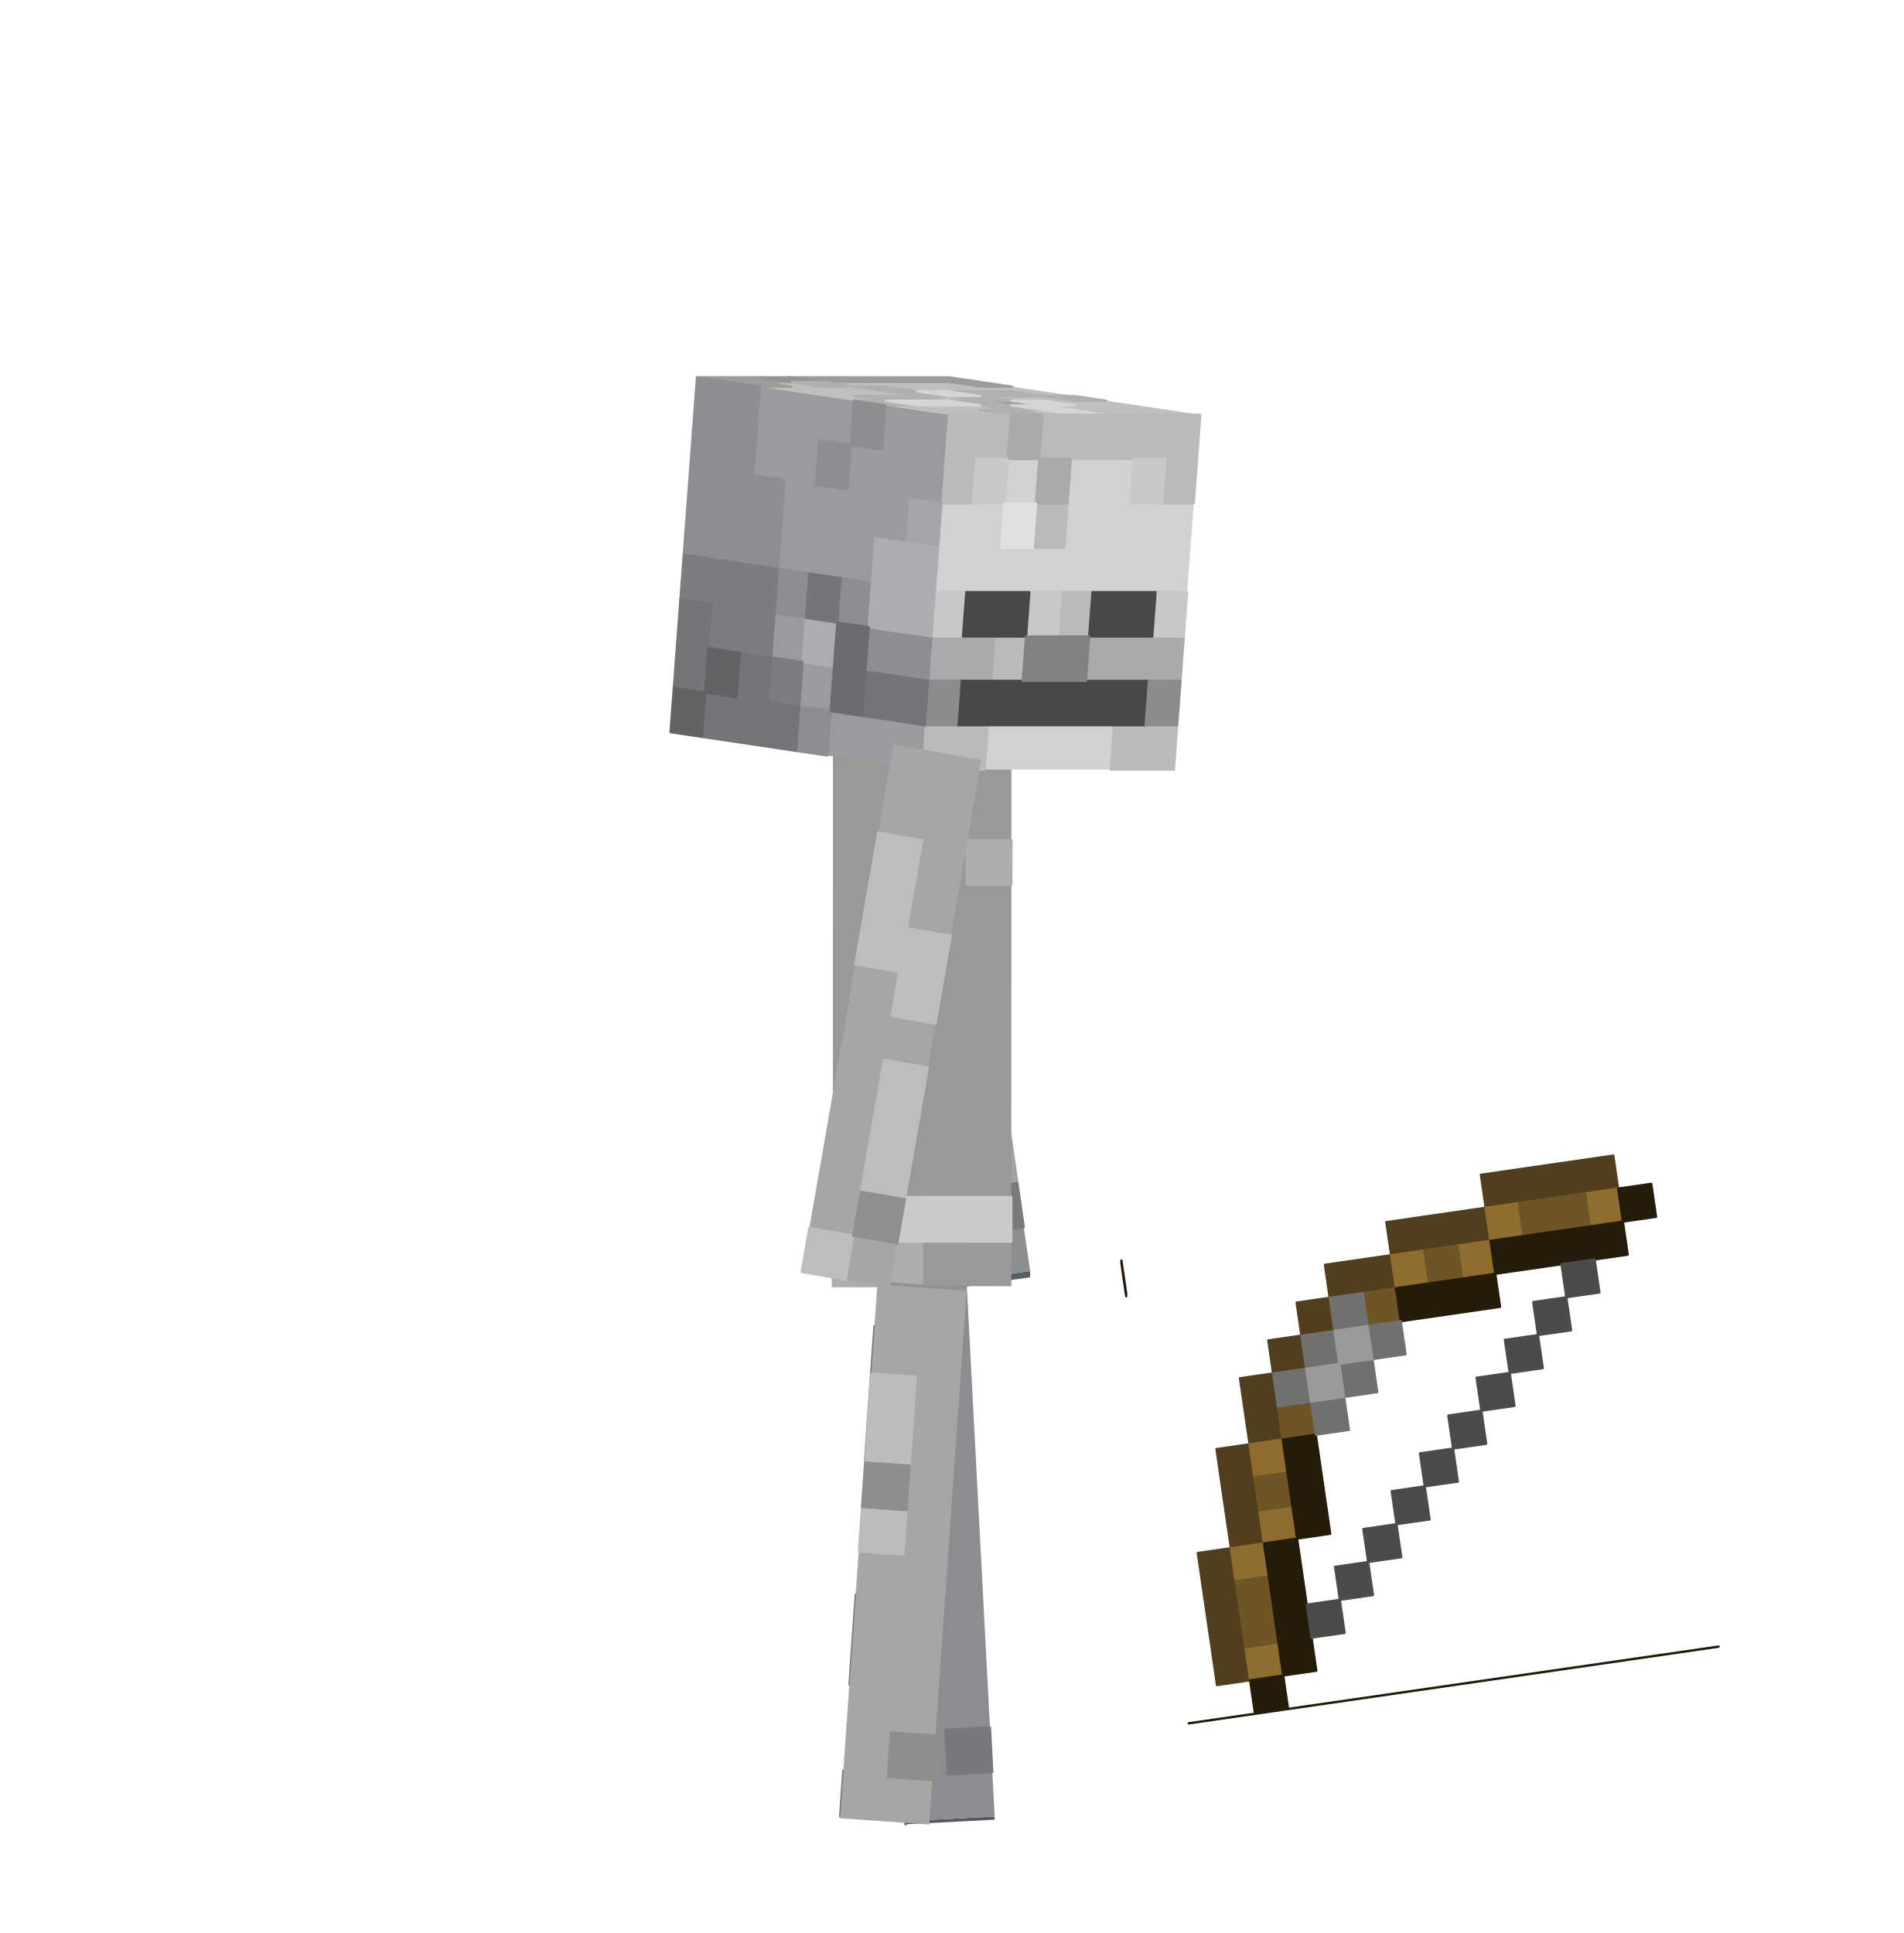
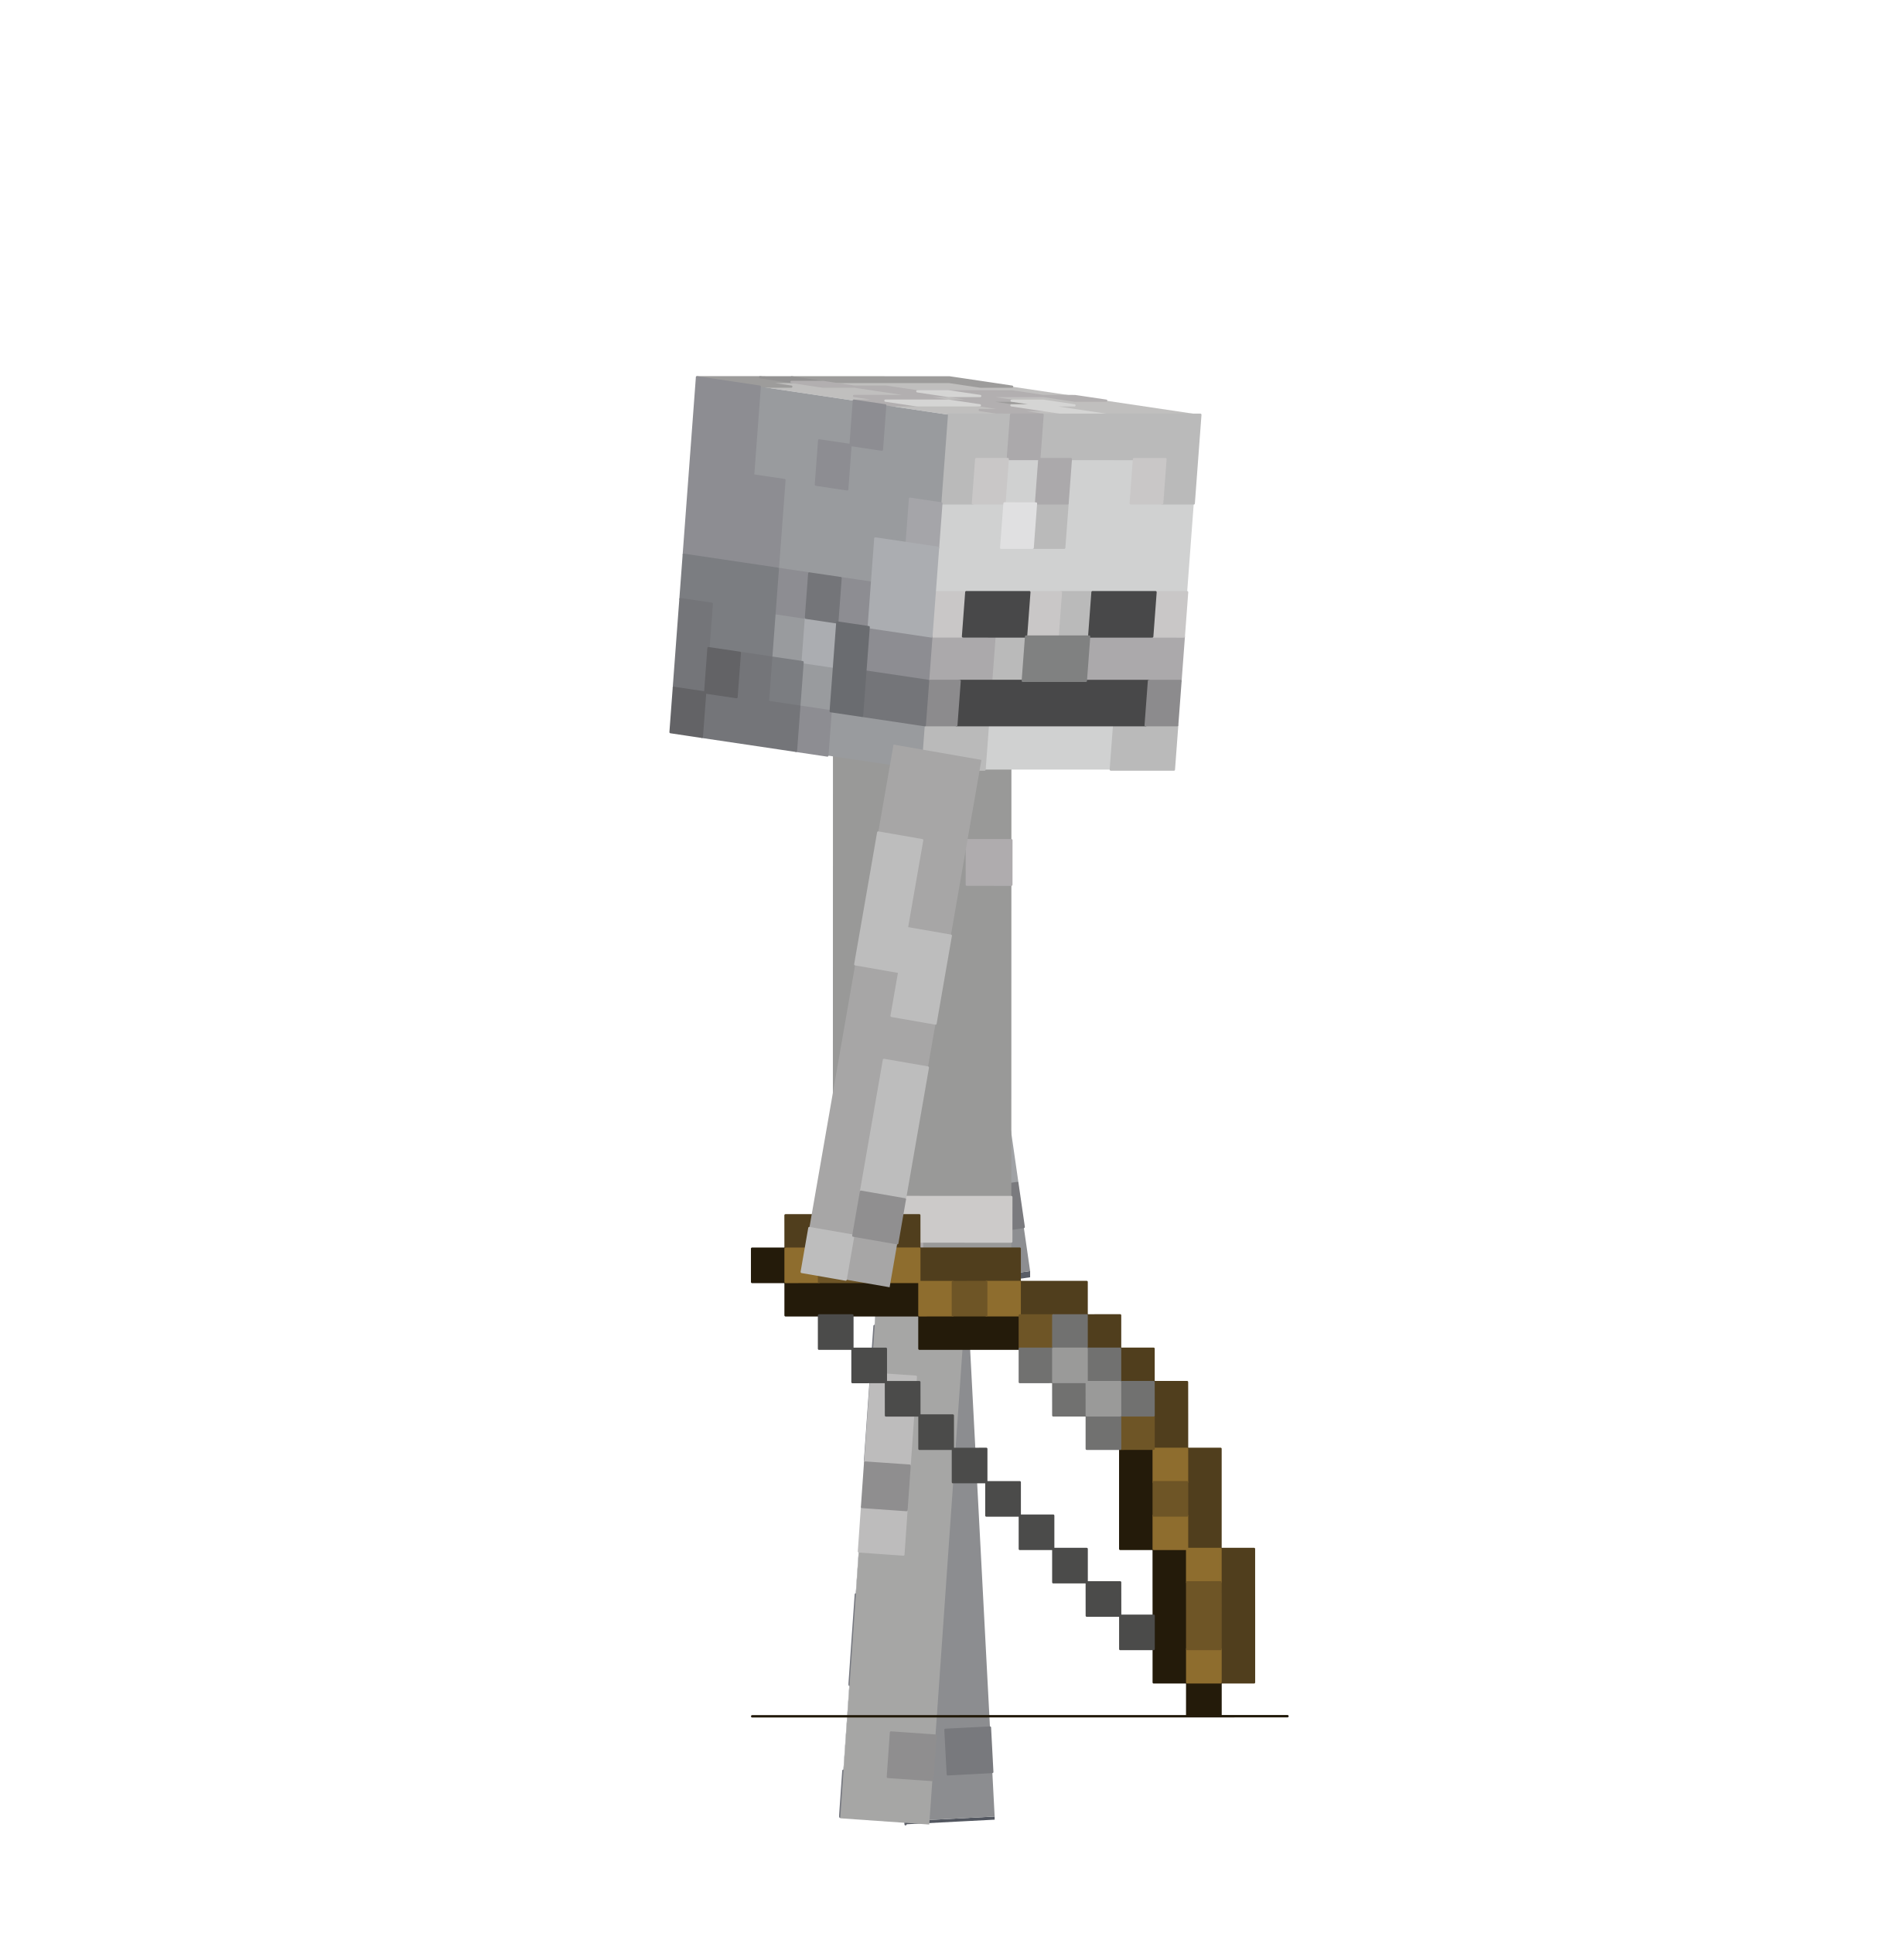
<svg xmlns="http://www.w3.org/2000/svg" viewBox="0 0 512 520" width="512" height="520" role="img" aria-labelledby="draw-1-title">
  <g id="skeleton">
    <g id="arm-left" aria-label="Left arm">
      <g class="face" data-face="back">
        <path fill="#5f646c" d="M232.72 204.85L232.72 203.18L253.31 345.35L253.31 347.03Z" />
        <path fill="#6c7079" stroke="#6c7079" stroke-width=".6" stroke-linejoin="round" d="M234.43 216.7L234.43 215.86L236.15 227.71L236.15 228.55ZM236.15 228.55L236.15 227.71L237.86 239.56L237.86 240.4ZM244.73 286.95L244.73 286.11L246.45 297.96L246.45 298.8ZM246.45 298.8L246.45 297.96L248.16 309.81L248.16 310.65ZM248.16 310.65L248.16 309.81L249.88 321.66L249.88 322.49ZM251.59 335.18L251.59 334.34L253.31 346.19L253.31 347.03Z" />
        <path fill="#535760" stroke="#535760" stroke-width=".6" stroke-linejoin="round" d="M241.3 263.26L241.3 262.42L243.01 274.27L243.01 275.1ZM249.88 322.49L249.88 321.66L251.59 333.5L251.59 334.34Z" />
      </g>
      <g class="face" data-face="bottom">
        <path fill="#595d66" d="M277.06 341.93L277.06 343.6L253.31 347.03L253.31 345.35Z" />
      </g>
      <g class="face" data-face="nx">
        <path fill="#8d8e91" d="M232.72 203.18L256.47 199.76L277.06 341.93L253.31 345.35Z" />
        <path fill="#a0a2a5" stroke="#a0a2a5" stroke-width=".6" stroke-linejoin="round" d="M236.15 226.87L248.03 225.16L249.74 237.01L237.86 238.72ZM237.86 238.72L249.74 237.01L251.46 248.86L239.58 250.57ZM239.58 250.57L263.33 247.15L265.05 258.99L241.3 262.42ZM253.17 260.71L265.05 258.99L266.77 270.84L254.89 272.55ZM256.61 284.4L268.48 282.69L270.2 294.54L258.32 296.25ZM258.32 296.25L270.2 294.54L271.92 306.38L260.04 308.1ZM260.04 308.1L271.92 306.38L273.63 318.23L261.75 319.94ZM251.59 333.5L263.47 331.79L265.19 343.64L253.31 345.35Z" />
        <path fill="#7a7a7e" stroke="#7a7a7e" stroke-width=".6" stroke-linejoin="round" d="M261.75 319.94L273.63 318.23L275.35 330.08L263.47 331.79Z" />
      </g>
    </g>
    <g id="leg-left" aria-label="Left leg">
      <g class="face" data-face="back">
        <path fill="#585c64" d="M236.02 347.05L236.02 346.21L243.55 489.92L243.55 490.76Z" />
        <path fill="#646770" stroke="#646770" stroke-width=".6" stroke-linejoin="round" d="M236.64 359.02L236.64 358.6L237.27 370.58L237.27 371ZM237.27 371L237.27 370.58L237.9 382.56L237.9 382.98ZM237.9 382.98L237.9 382.56L238.53 394.53L238.53 394.95ZM240.41 430.46L240.41 430.04L241.04 442.02L241.04 442.44ZM241.04 442.44L241.04 442.02L241.67 454L241.67 454.41ZM242.92 478.79L242.92 478.37L243.55 490.34L243.55 490.76Z" />
      </g>
      <g class="face" data-face="bottom">
        <path fill="#535760" d="M267.52 488.67L267.52 489.51L243.55 490.76L243.55 489.92Z" />
      </g>
      <g class="face" data-face="nx">
        <path fill="#8c8d90" d="M236.02 346.21L259.98 344.95L267.52 488.67L243.55 489.92Z" />
        <path fill="#9fa0a3" stroke="#9fa0a3" stroke-width=".6" stroke-linejoin="round" d="M237.27 370.16L249.26 369.53L249.88 381.51L237.9 382.14ZM237.9 382.14L249.88 381.51L250.51 393.49L238.53 394.11ZM239.16 406.09L251.14 405.46L251.77 417.44L239.78 418.07Z" />
        <path fill="#78797d" stroke="#78797d" stroke-width=".6" stroke-linejoin="round" d="M238.53 394.11L250.51 393.49L251.14 405.46L239.16 406.09ZM254.28 465.34L266.26 464.72L266.89 476.69L254.91 477.32Z" />
      </g>
    </g>
    <g id="torso" aria-label="Torso">
      <g class="face" data-face="nx">
        <path fill="#999998" d="M224.03 201.99L272.03 202.01L272 346.01L224 345.99Z" />
        <path fill="#afacae" stroke="#afacae" stroke-width=".6" stroke-linejoin="round" d="M260.03 226L272.03 226.01L272.02 238.01L260.02 238ZM224 333.99L248 334L248 346L224 345.99Z" />
        <path fill="#cccac9" stroke="#cccac9" stroke-width=".6" stroke-linejoin="round" d="M224.01 321.99L272.01 322.01L272 334.01L224 333.99Z" />
      </g>
    </g>
    <g id="head" aria-label="Head">
      <g class="face" data-face="top">
        <path fill="#c0bfbe" d="M187.46 101.49L255.34 101.51L322.85 111.57L254.97 111.55Z" />
        <path fill="#9d9c9b" stroke="#9d9c9b" stroke-width=".6" stroke-linejoin="round" d="M187.46 101.49L204.43 101.49L212.87 102.75L195.9 102.75ZM212.92 101.5L255.34 101.51L263.78 102.76L221.35 102.75ZM195.9 102.75L204.38 102.75L212.82 104.01L204.34 104.01ZM255.3 102.76L263.78 102.76L272.22 104.02L263.73 104.02ZM263.59 107.79L272.08 107.79L280.52 109.05L272.03 109.04Z" />
        <path fill="#949393" stroke="#949393" stroke-width=".6" stroke-linejoin="round" d="M204.43 101.49L212.92 101.5L221.35 102.75L212.87 102.75Z" />
        <path fill="#b2afb0" stroke="#b2afb0" stroke-width=".6" stroke-linejoin="round" d="M212.87 102.75L221.35 102.75L229.79 104.01L221.31 104.01ZM229.79 104.01L238.28 104.01L246.72 105.27L238.23 105.27ZM238.23 105.27L246.72 105.27L255.15 106.53L246.67 106.53ZM255.2 105.27L272.17 105.28L280.61 106.53L263.64 106.53ZM229.7 106.52L246.67 106.53L255.11 107.78L238.14 107.78ZM255.15 106.53L263.64 106.53L272.08 107.79L263.59 107.79ZM280.61 106.53L289.1 106.54L297.53 107.79L289.05 107.79ZM229.65 107.78L238.14 107.78L246.58 109.04L238.09 109.04ZM255.11 107.78L263.59 107.79L272.03 109.04L263.55 109.04ZM263.55 109.04L272.03 109.04L280.47 110.3L271.98 110.3ZM263.5 110.3L271.98 110.3L280.42 111.56L271.94 111.56Z" />
        <path fill="#d5d5d4" stroke="#d5d5d4" stroke-width=".6" stroke-linejoin="round" d="M246.72 105.27L255.2 105.27L263.64 106.53L255.15 106.53ZM238.14 107.78L255.11 107.78L263.55 109.04L246.58 109.04ZM272.08 107.79L280.56 107.79L289 109.05L280.52 109.05ZM272.03 109.04L280.52 109.05L288.96 110.3L280.47 110.3ZM280.47 110.3L288.96 110.3L297.39 111.56L288.91 111.56Z" />
      </g>
      <g class="face" data-face="front">
        <path fill="#d0d1d1" d="M254.97 111.55L322.85 111.57L315.73 207.04L247.84 207.02Z" />
        <path fill="#bababa" stroke="#bababa" stroke-width=".6" stroke-linejoin="round" d="M254.97 111.55L271.94 111.56L271.05 123.49L254.08 123.49ZM280.42 111.56L322.85 111.57L321.96 123.5L279.53 123.49ZM254.08 123.49L262.56 123.49L261.67 135.42L253.19 135.42ZM313.47 123.5L321.96 123.5L321.07 135.43L312.58 135.43ZM278.64 135.43L287.13 135.43L286.24 147.36L277.75 147.36ZM285.35 159.3L293.83 159.3L292.94 171.23L284.46 171.23ZM267.49 171.23L275.97 171.23L275.08 183.16L266.59 183.16ZM248.73 195.09L265.7 195.09L264.81 207.03L247.84 207.02ZM299.65 195.1L316.62 195.1L315.73 207.04L298.75 207.03Z" />
        <path fill="#aba9ab" stroke="#aba9ab" stroke-width=".6" stroke-linejoin="round" d="M271.94 111.56L280.42 111.56L279.53 123.49L271.05 123.49ZM279.53 123.49L288.02 123.49L287.13 135.43L278.64 135.43ZM250.51 171.22L267.49 171.23L266.59 183.16L249.62 183.16ZM292.94 171.23L318.4 171.24L317.51 183.17L292.05 183.16Z" />
        <path fill="#c9c7c7" stroke="#c9c7c7" stroke-width=".6" stroke-linejoin="round" d="M262.56 123.49L271.05 123.49L270.16 135.42L261.67 135.42ZM304.99 123.5L313.47 123.5L312.58 135.43L304.1 135.43ZM251.41 159.29L259.89 159.29L259 171.22L250.51 171.22ZM276.86 159.29L285.35 159.3L284.46 171.23L275.97 171.23ZM310.8 159.3L319.29 159.3L318.4 171.24L309.91 171.23Z" />
        <path fill="#e0e0e1" stroke="#e0e0e1" stroke-width=".6" stroke-linejoin="round" d="M270.16 135.42L278.64 135.43L277.75 147.36L269.27 147.36Z" />
        <path fill="#484849" stroke="#484849" stroke-width=".6" stroke-linejoin="round" d="M259.89 159.29L276.86 159.29L275.97 171.23L259 171.22ZM293.83 159.3L310.8 159.3L309.91 171.23L292.94 171.23ZM258.11 183.16L309.02 183.17L308.13 195.1L257.22 195.09Z" />
        <path fill="#808181" stroke="#808181" stroke-width=".6" stroke-linejoin="round" d="M275.97 171.23L292.94 171.23L292.05 183.16L275.08 183.16Z" />
        <path fill="#8c8b8d" stroke="#8c8b8d" stroke-width=".6" stroke-linejoin="round" d="M249.62 183.16L258.11 183.16L257.22 195.09L248.73 195.09ZM309.02 183.17L317.51 183.17L316.62 195.1L308.13 195.1Z" />
      </g>
      <g class="face" data-face="nx">
        <path fill="#999b9e" d="M187.46 101.49L254.97 111.55L247.84 207.02L180.34 196.96Z" />
        <path fill="#8d8d92" stroke="#8d8d92" stroke-width=".6" stroke-linejoin="round" d="M187.46 101.49L204.34 104.01L203.45 115.94L186.57 113.42ZM229.65 107.78L238.09 109.04L237.2 120.97L228.76 119.71ZM186.57 113.42L203.45 115.94L202.56 127.87L185.68 125.36ZM220.32 118.46L228.76 119.71L227.87 131.65L219.43 130.39ZM185.68 125.36L210.99 129.13L210.1 141.07L184.79 137.29ZM184.79 137.29L210.1 141.07L209.21 153L183.9 149.23ZM209.21 153L217.65 154.26L216.76 166.19L208.32 164.93ZM226.09 155.51L234.53 156.77L233.64 168.71L225.2 167.45ZM233.64 168.71L250.51 171.22L249.62 183.16L232.75 180.64ZM214.98 190.06L223.42 191.32L222.53 203.25L214.09 201.99Z" />
        <path fill="#a5a5a9" stroke="#a5a5a9" stroke-width=".6" stroke-linejoin="round" d="M244.75 134.16L253.19 135.42L252.3 147.35L243.86 146.1Z" />
        <path fill="#abadb1" stroke="#abadb1" stroke-width=".6" stroke-linejoin="round" d="M235.42 144.84L252.3 147.35L251.41 159.29L234.53 156.77ZM234.53 156.77L251.41 159.29L250.51 171.22L233.64 168.71ZM216.76 166.19L225.2 167.45L224.31 179.38L215.87 178.13Z" />
        <path fill="#7b7d81" stroke="#7b7d81" stroke-width=".6" stroke-linejoin="round" d="M183.9 149.23L209.21 153L208.32 164.93L183.01 161.16ZM191.45 162.42L208.32 164.93L207.43 176.87L190.55 174.35ZM207.43 176.87L215.87 178.13L214.98 190.06L206.54 188.8Z" />
        <path fill="#747579" stroke="#747579" stroke-width=".6" stroke-linejoin="round" d="M217.65 154.26L226.09 155.51L225.2 167.45L216.76 166.19ZM183.01 161.16L191.45 162.42L190.55 174.35L182.12 173.09ZM182.12 173.09L190.55 174.35L189.66 186.29L181.23 185.03ZM198.99 175.61L207.43 176.87L206.54 188.8L198.1 187.54ZM232.75 180.64L249.62 183.16L248.73 195.09L231.86 192.57ZM189.66 186.29L214.98 190.06L214.09 201.99L188.77 198.22Z" />
        <path fill="#6a6c70" stroke="#6a6c70" stroke-width=".6" stroke-linejoin="round" d="M225.2 167.45L233.64 168.71L232.75 180.64L224.31 179.38ZM224.31 179.38L232.75 180.64L231.86 192.57L223.42 191.32Z" />
        <path fill="#636366" stroke="#636366" stroke-width=".6" stroke-linejoin="round" d="M190.55 174.35L198.99 175.61L198.1 187.54L189.66 186.29ZM181.23 185.03L189.66 186.29L188.77 198.22L180.34 196.96Z" />
      </g>
    </g>
    <g id="leg-right" aria-label="Right leg">
      <g class="face" data-face="back">
        <path fill="#686b71" d="M236.03 344.74L236.03 345.58L225.98 489.14L225.98 488.31Z" />
        <path fill="#767880" stroke="#767880" stroke-width=".6" stroke-linejoin="round" d="M235.19 356.71L235.19 357.13L234.36 369.09L234.36 368.67ZM234.36 368.67L234.36 369.09L233.52 381.05L233.52 380.64ZM233.52 380.64L233.52 381.05L232.68 393.02L232.68 392.6ZM230.17 428.91L230.17 429.33L229.33 441.29L229.33 440.87ZM229.33 440.87L229.33 441.29L228.5 453.25L228.5 452.83ZM226.82 476.34L226.82 476.76L225.98 488.73L225.98 488.31Z" />
      </g>
      <g class="face" data-face="top">
        <path fill="#939191" d="M236.03 345.58L236.03 344.74L259.97 346.42L259.97 347.26Z" />
      </g>
      <g class="face" data-face="nx">
        <path fill="#a6a6a5" d="M236.03 345.58L259.97 347.26L249.93 490.82L225.98 489.14Z" />
        <path fill="#bdbcbc" stroke="#bdbcbc" stroke-width=".6" stroke-linejoin="round" d="M234.36 369.51L246.33 370.35L245.49 382.31L233.52 381.47ZM233.52 381.47L245.49 382.31L244.65 394.27L232.68 393.44ZM231.84 405.4L243.81 406.24L242.98 418.2L231.01 417.36Z" />
        <path fill="#8f8e8f" stroke="#8f8e8f" stroke-width=".6" stroke-linejoin="round" d="M232.68 393.44L244.65 394.27L243.81 406.24L231.84 405.4ZM239.63 466.05L251.6 466.89L250.76 478.85L238.79 478.02Z" />
      </g>
    </g>
    <g id="held-bow" aria-label="Bow">
-       <g class="face" data-face="back">
-         <path fill="#211809" stroke="#211809" stroke-width=".6" stroke-linejoin="round" d="M301.61 339.84L301.61 339.09L302.9 347.97L302.9 348.72Z" />
+       <g class="face" data-face="bottom">
+         <path fill="#211909" stroke="#211909" stroke-width=".6" stroke-linejoin="round" d="M202.29 461.73L202.29 461.69L346.29 461.66L346.29 461.7Z" />
      </g>
-       <g class="face" data-face="bottom">
-         <path fill="#211909" stroke="#211909" stroke-width=".6" stroke-linejoin="round" d="M462.21 442.94L462.21 442.99L319.71 463.62L319.71 463.58Z" />
-       </g>
-       <g class="face" data-face="nx">
-         <path fill="#503e1d" stroke="#503e1d" stroke-width=".6" stroke-linejoin="round" d="M398.29 316.02L433.92 310.86L435.21 319.74L399.58 324.9ZM372.86 328.77L399.58 324.9L400.87 333.79L374.15 337.66ZM356.34 340.24L374.15 337.66L375.45 346.54L357.63 349.12ZM348.73 350.41L357.63 349.12L358.93 358.01L350.02 359.3ZM341.11 360.59L350.02 359.3L351.31 368.18L342.41 369.47ZM333.5 370.76L342.41 369.47L343.7 378.36L334.79 379.65ZM334.79 379.65L343.7 378.36L344.99 387.24L336.09 388.53ZM327.18 389.82L336.09 388.53L337.38 397.42L328.47 398.71ZM328.47 398.71L337.38 397.42L338.67 406.3L329.76 407.59ZM329.76 407.59L338.67 406.3L339.96 415.19L331.06 416.48ZM322.15 417.77L331.06 416.48L332.35 425.36L323.44 426.65ZM323.44 426.65L332.35 425.36L333.64 434.25L324.74 435.54ZM324.74 435.54L333.64 434.25L334.93 443.13L326.03 444.42ZM326.03 444.42L334.93 443.13L336.23 452.02L327.32 453.31Z" />
-         <path fill="#8e6d2e" stroke="#8e6d2e" stroke-width=".6" stroke-linejoin="round" d="M399.58 324.9L408.49 323.61L409.78 332.5L400.87 333.79ZM426.3 321.03L435.21 319.74L436.5 328.63L427.59 329.92ZM374.15 337.66L383.06 336.37L384.35 345.25L375.45 346.54ZM391.97 335.08L400.87 333.79L402.17 342.67L393.26 343.96ZM336.09 388.53L344.99 387.24L346.28 396.13L337.38 397.42ZM338.67 406.3L347.58 405.01L348.87 413.9L339.96 415.19ZM331.06 416.48L339.96 415.19L341.26 424.07L332.35 425.36ZM334.93 443.13L343.84 441.84L345.13 450.73L336.23 452.02Z" />
-         <path fill="#6e5526" stroke="#6e5526" stroke-width=".6" stroke-linejoin="round" d="M408.49 323.61L426.3 321.03L427.59 329.92L409.78 332.5ZM383.06 336.37L391.97 335.08L393.26 343.96L384.35 345.25ZM366.54 347.83L375.45 346.54L376.74 355.43L367.83 356.72ZM343.7 378.36L352.61 377.07L353.9 385.95L344.99 387.24ZM337.38 397.42L346.28 396.13L347.58 405.01L338.67 406.3ZM332.35 425.36L341.26 424.07L342.55 432.96L333.64 434.25ZM333.64 434.25L342.55 432.96L343.84 441.84L334.93 443.13Z" />
-         <path fill="#241b0a" stroke="#241b0a" stroke-width=".6" stroke-linejoin="round" d="M435.21 319.74L444.12 318.46L445.41 327.34L436.5 328.63ZM400.87 333.79L436.5 328.63L437.79 337.52L402.17 342.67ZM375.45 346.54L402.17 342.67L403.46 351.56L376.74 355.43ZM344.99 387.24L353.9 385.95L355.19 394.84L346.28 396.13ZM346.28 396.13L355.19 394.84L356.48 403.72L347.58 405.01ZM347.58 405.01L356.48 403.72L357.78 412.61L348.87 413.9ZM339.96 415.19L348.87 413.9L350.16 422.78L341.26 424.07ZM341.26 424.07L350.16 422.78L351.46 431.67L342.55 432.96ZM342.55 432.96L351.46 431.67L352.75 440.55L343.84 441.84ZM343.84 441.84L352.75 440.55L354.04 449.44L345.13 450.73ZM336.23 452.02L345.13 450.73L346.43 459.61L337.52 460.9Z" />
-         <path fill="#717070" stroke="#717070" stroke-width=".6" stroke-linejoin="round" d="M357.63 349.12L366.54 347.83L367.83 356.72L358.93 358.01ZM350.02 359.3L358.93 358.01L360.22 366.89L351.31 368.18ZM367.83 356.72L376.74 355.43L378.03 364.31L369.13 365.6ZM342.41 369.47L351.31 368.18L352.61 377.07L343.7 378.36ZM360.22 366.89L369.13 365.6L370.42 374.49L361.51 375.78ZM352.61 377.07L361.51 375.78L362.81 384.66L353.9 385.95Z" />
-         <path fill="#4b4b4a" stroke="#4b4b4a" stroke-width=".6" stroke-linejoin="round" d="M419.98 340.09L428.89 338.8L430.18 347.69L421.27 348.98ZM412.37 350.27L421.27 348.98L422.57 357.86L413.66 359.15ZM404.75 360.44L413.66 359.15L414.95 368.04L406.05 369.33ZM397.14 370.62L406.05 369.33L407.34 378.21L398.43 379.5ZM389.53 380.79L398.43 379.5L399.72 388.39L390.82 389.68ZM381.91 390.97L390.82 389.68L392.11 398.56L383.2 399.85ZM374.3 401.14L383.2 399.85L384.5 408.74L375.59 410.03ZM366.68 411.32L375.59 410.03L376.88 418.91L367.98 420.2ZM359.07 421.49L367.98 420.2L369.27 429.09L360.36 430.38ZM351.46 431.67L360.36 430.38L361.65 439.26L352.75 440.55Z" />
-         <path fill="#9a9a99" stroke="#9a9a99" stroke-width=".6" stroke-linejoin="round" d="M358.93 358.01L367.83 356.72L369.13 365.6L360.22 366.89ZM351.31 368.18L360.22 366.89L361.51 375.78L352.61 377.07Z" />
+       <g class="face" data-face="px">
+         <path fill="#503e1d" stroke="#503e1d" stroke-width=".6" stroke-linejoin="round" d="M211.26 326.92L247.26 326.91L247.27 335.89L211.27 335.9ZM247.27 335.89L274.27 335.88L274.27 344.86L247.27 344.87ZM274.27 344.86L292.27 344.86L292.27 353.84L274.27 353.84ZM292.27 353.84L301.27 353.83L301.27 362.81L292.27 362.81ZM301.27 362.81L310.27 362.81L310.27 371.79L301.27 371.79ZM310.27 371.79L319.27 371.79L319.28 380.76L310.28 380.77ZM310.28 380.77L319.28 380.76L319.28 389.74L310.28 389.74ZM319.28 389.74L328.28 389.74L328.28 398.72L319.28 398.72ZM319.28 398.72L328.28 398.72L328.28 407.7L319.28 407.7ZM319.28 407.7L328.28 407.7L328.28 416.68L319.28 416.68ZM328.28 416.68L337.28 416.67L337.28 425.65L328.28 425.65ZM328.28 425.65L337.28 425.65L337.29 434.63L328.29 434.63ZM328.29 434.63L337.29 434.63L337.29 443.61L328.29 443.61ZM328.29 443.61L337.29 443.61L337.29 452.59L328.29 452.59Z" />
+         <path fill="#241b0a" stroke="#241b0a" stroke-width=".6" stroke-linejoin="round" d="M202.27 335.9L211.27 335.9L211.27 344.88L202.27 344.88ZM211.27 344.88L247.27 344.87L247.27 353.85L211.27 353.85ZM247.27 353.85L274.27 353.84L274.27 362.82L247.27 362.82ZM301.28 389.75L310.28 389.74L310.28 398.72L301.28 398.72ZM301.28 398.72L310.28 398.72L310.28 407.7L301.28 407.7ZM301.28 407.7L310.28 407.7L310.28 416.68L301.28 416.68ZM310.28 416.68L319.28 416.68L319.28 425.66L310.28 425.66ZM310.28 425.66L319.28 425.66L319.29 434.63L310.29 434.64ZM310.29 434.64L319.29 434.63L319.29 443.61L310.29 443.61ZM310.29 443.61L319.29 443.61L319.29 452.59L310.29 452.59ZM319.29 452.59L328.29 452.59L328.29 461.57L319.29 461.57Z" />
+         <path fill="#8e6d2e" stroke="#8e6d2e" stroke-width=".6" stroke-linejoin="round" d="M211.27 335.9L220.27 335.9L220.27 344.87L211.27 344.88ZM238.27 335.89L247.27 335.89L247.27 344.87L238.27 344.87ZM247.27 344.87L256.27 344.87L256.27 353.84L247.27 353.85ZM265.27 344.86L274.27 344.86L274.27 353.84L265.27 353.84ZM310.28 389.74L319.28 389.74L319.28 398.72L310.28 398.72ZM310.28 407.7L319.28 407.7L319.28 416.68L310.28 416.68ZM319.28 416.68L328.28 416.68L328.28 425.65L319.28 425.66ZM319.29 443.61L328.29 443.61L328.29 452.59L319.29 452.59Z" />
+         <path fill="#6e5526" stroke="#6e5526" stroke-width=".6" stroke-linejoin="round" d="M220.27 335.9L238.27 335.89L238.27 344.87L220.27 344.87ZM256.27 344.87L265.27 344.86L265.27 353.84L256.27 353.84ZM274.27 353.84L283.27 353.84L283.27 362.82L274.27 362.82ZM301.28 380.77L310.28 380.77L310.28 389.74L301.28 389.75ZM310.28 398.72L319.28 398.72L319.28 407.7L310.28 407.7ZM319.28 425.66L328.28 425.65L328.29 434.63L319.29 434.63ZM319.29 434.63L328.29 434.63L328.29 443.61L319.29 443.61Z" />
+         <path fill="#4b4b4a" stroke="#4b4b4a" stroke-width=".6" stroke-linejoin="round" d="M220.27 353.85L229.27 353.85L229.27 362.83L220.27 362.83ZM229.27 362.83L238.27 362.83L238.27 371.8L229.27 371.81ZM238.27 371.8L247.27 371.8L247.28 380.78L238.28 380.78ZM247.28 380.78L256.28 380.78L256.28 389.76L247.28 389.76ZM256.28 389.76L265.28 389.75L265.28 398.73L256.28 398.73ZM265.28 398.73L274.28 398.73L274.28 407.71L265.28 407.71ZM274.28 407.71L283.28 407.71L283.28 416.68L274.28 416.69ZM283.28 416.68L292.28 416.68L292.28 425.66L283.28 425.66ZM292.28 425.66L301.28 425.66L301.29 434.64L292.29 434.64ZM301.29 434.64L310.29 434.64L310.29 443.61L301.29 443.62Z" />
+         <path fill="#717170" stroke="#717170" stroke-width=".6" stroke-linejoin="round" d="M283.27 353.84L292.27 353.84L292.27 362.81L283.27 362.82ZM274.27 362.82L283.27 362.82L283.27 371.79L274.27 371.8ZM292.27 362.81L301.27 362.81L301.27 371.79L292.27 371.79ZM283.27 371.79L292.27 371.79L292.28 380.77L283.28 380.77ZM301.27 371.79L310.27 371.79L310.28 380.77L301.28 380.77ZM292.28 380.77L301.28 380.77L301.28 389.75L292.28 389.75Z" />
+         <path fill="#9a9a99" stroke="#9a9a99" stroke-width=".6" stroke-linejoin="round" d="M283.27 362.82L292.27 362.81L292.27 371.79L283.27 371.79ZM292.27 371.79L301.27 371.79L301.28 380.77L292.28 380.77Z" />
      </g>
    </g>
    <g id="arm-right" aria-label="Right arm">
      <g class="face" data-face="nx">
        <path fill="#a7a6a6" d="M240.32 200.3L263.96 204.42L239.27 346.29L215.62 342.17Z" />
        <path fill="#bdbdbd" stroke="#bdbdbd" stroke-width=".6" stroke-linejoin="round" d="M236.2 223.95L248.03 226.01L245.97 237.83L234.15 235.77ZM234.15 235.77L245.97 237.83L243.91 249.65L232.09 247.59ZM232.09 247.59L255.73 251.71L253.67 263.53L230.03 259.41ZM241.85 261.47L253.67 263.53L251.62 275.35L239.79 273.29ZM237.74 285.12L249.56 287.17L247.5 299L235.68 296.94ZM235.68 296.94L247.5 299L245.44 310.82L233.62 308.76ZM233.62 308.76L245.44 310.82L243.38 322.64L231.56 320.58ZM217.68 330.35L229.5 332.41L227.45 344.23L215.62 342.17Z" />
        <path fill="#908f90" stroke="#908f90" stroke-width=".6" stroke-linejoin="round" d="M231.56 320.58L243.38 322.64L241.33 334.46L229.5 332.41Z" />
      </g>
    </g>
  </g>
</svg>
